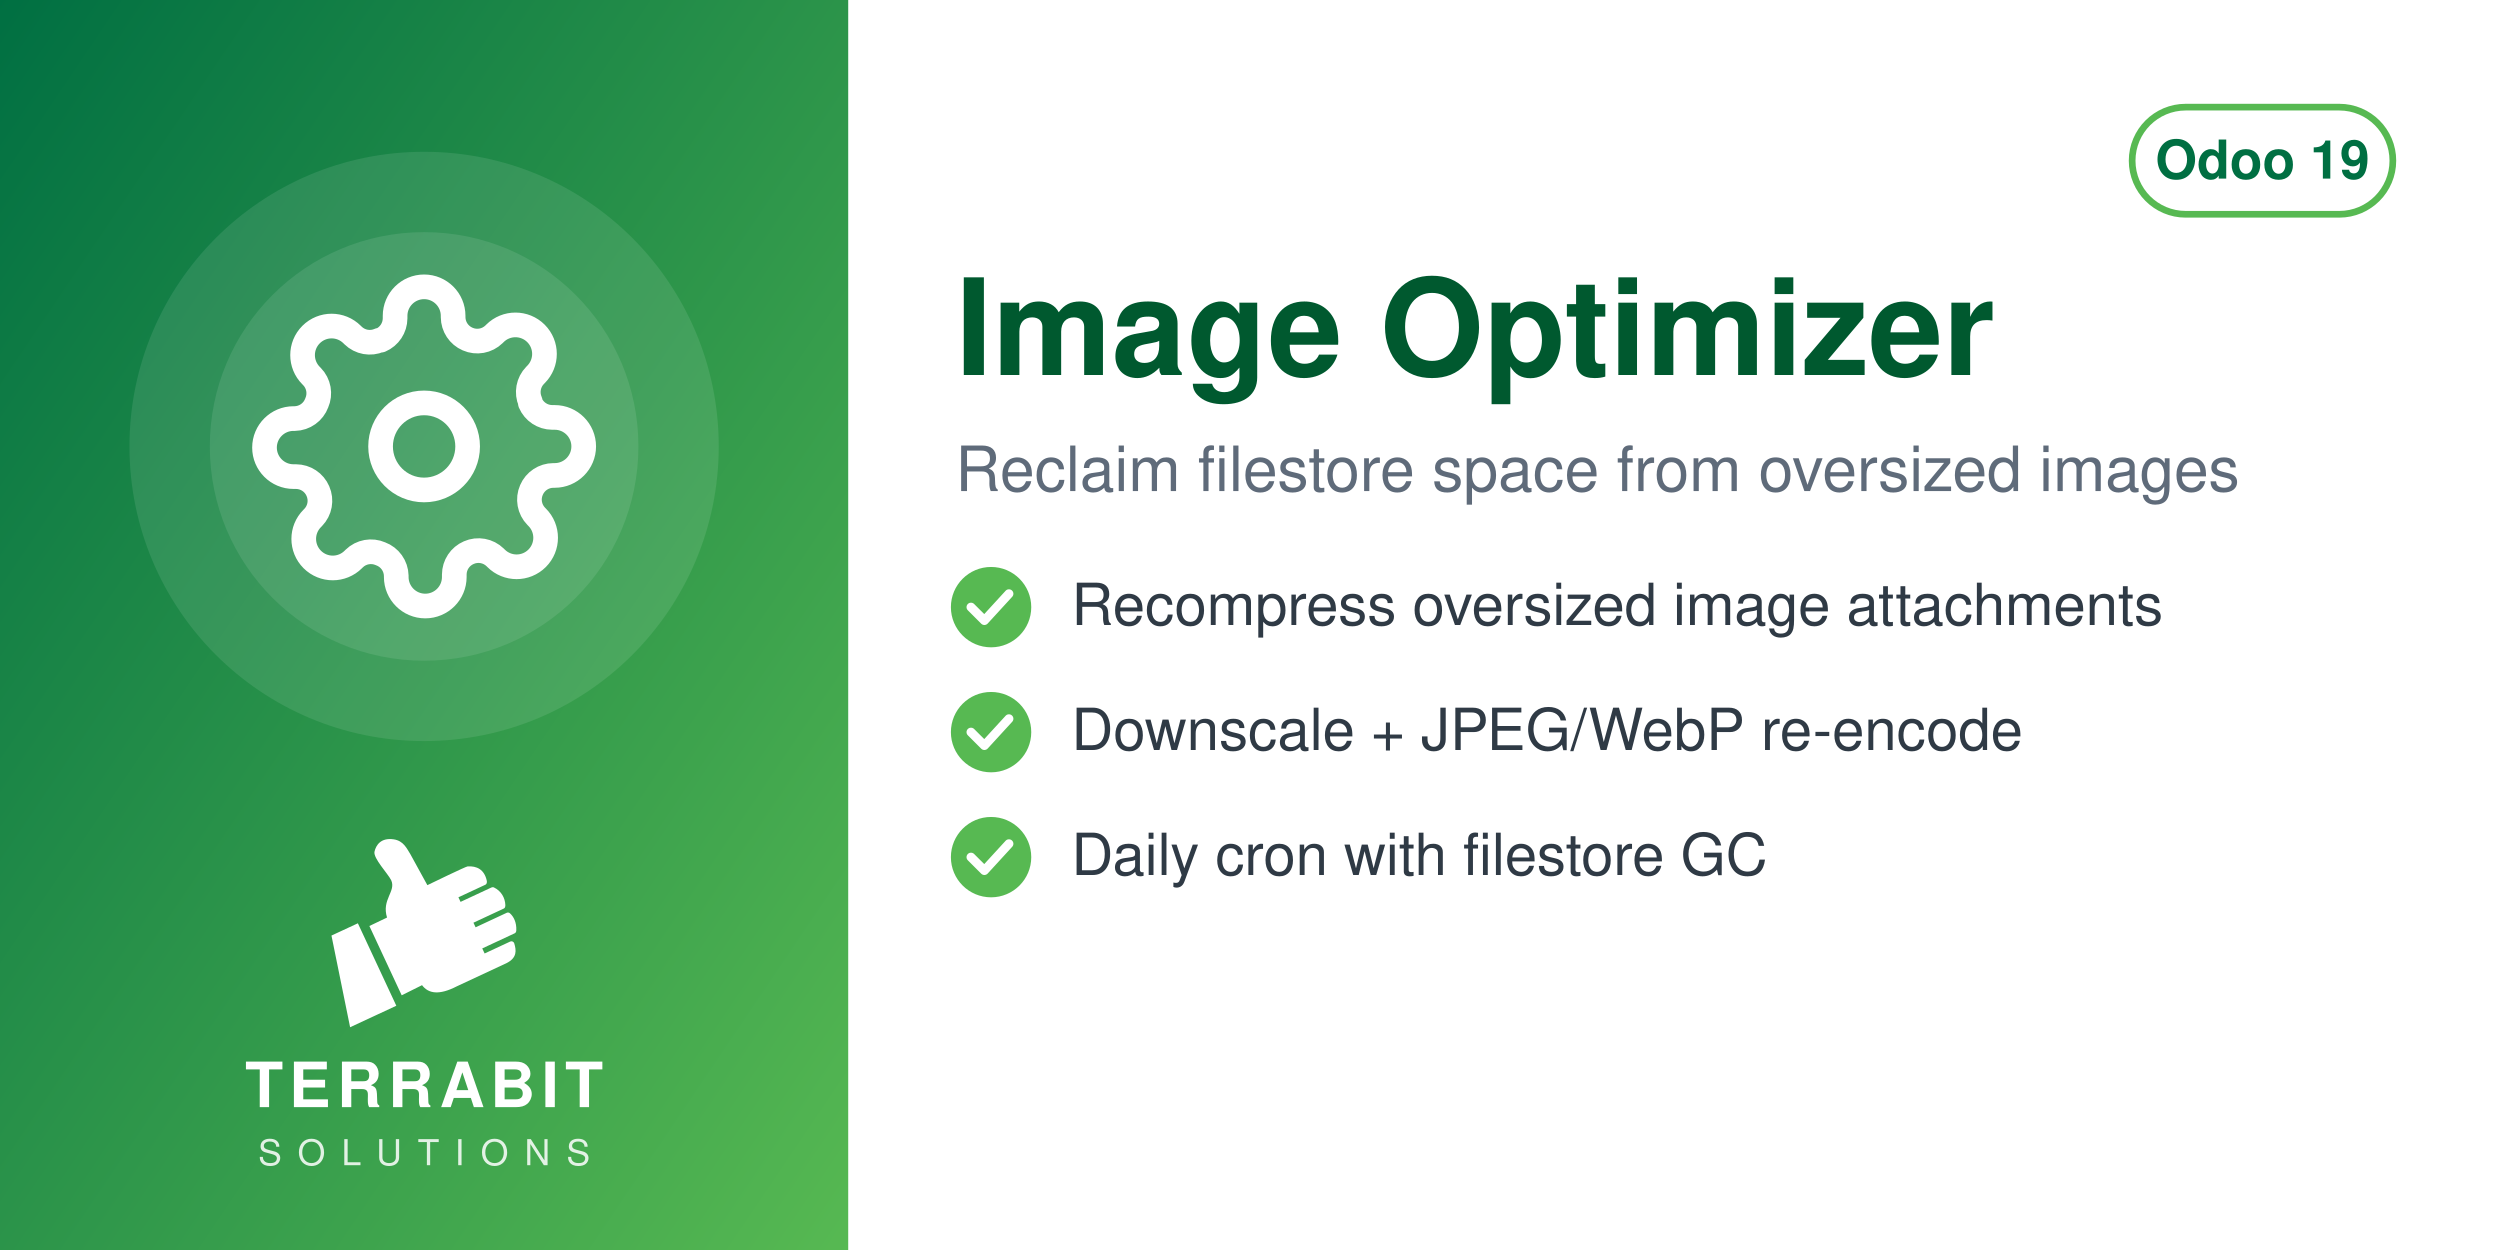
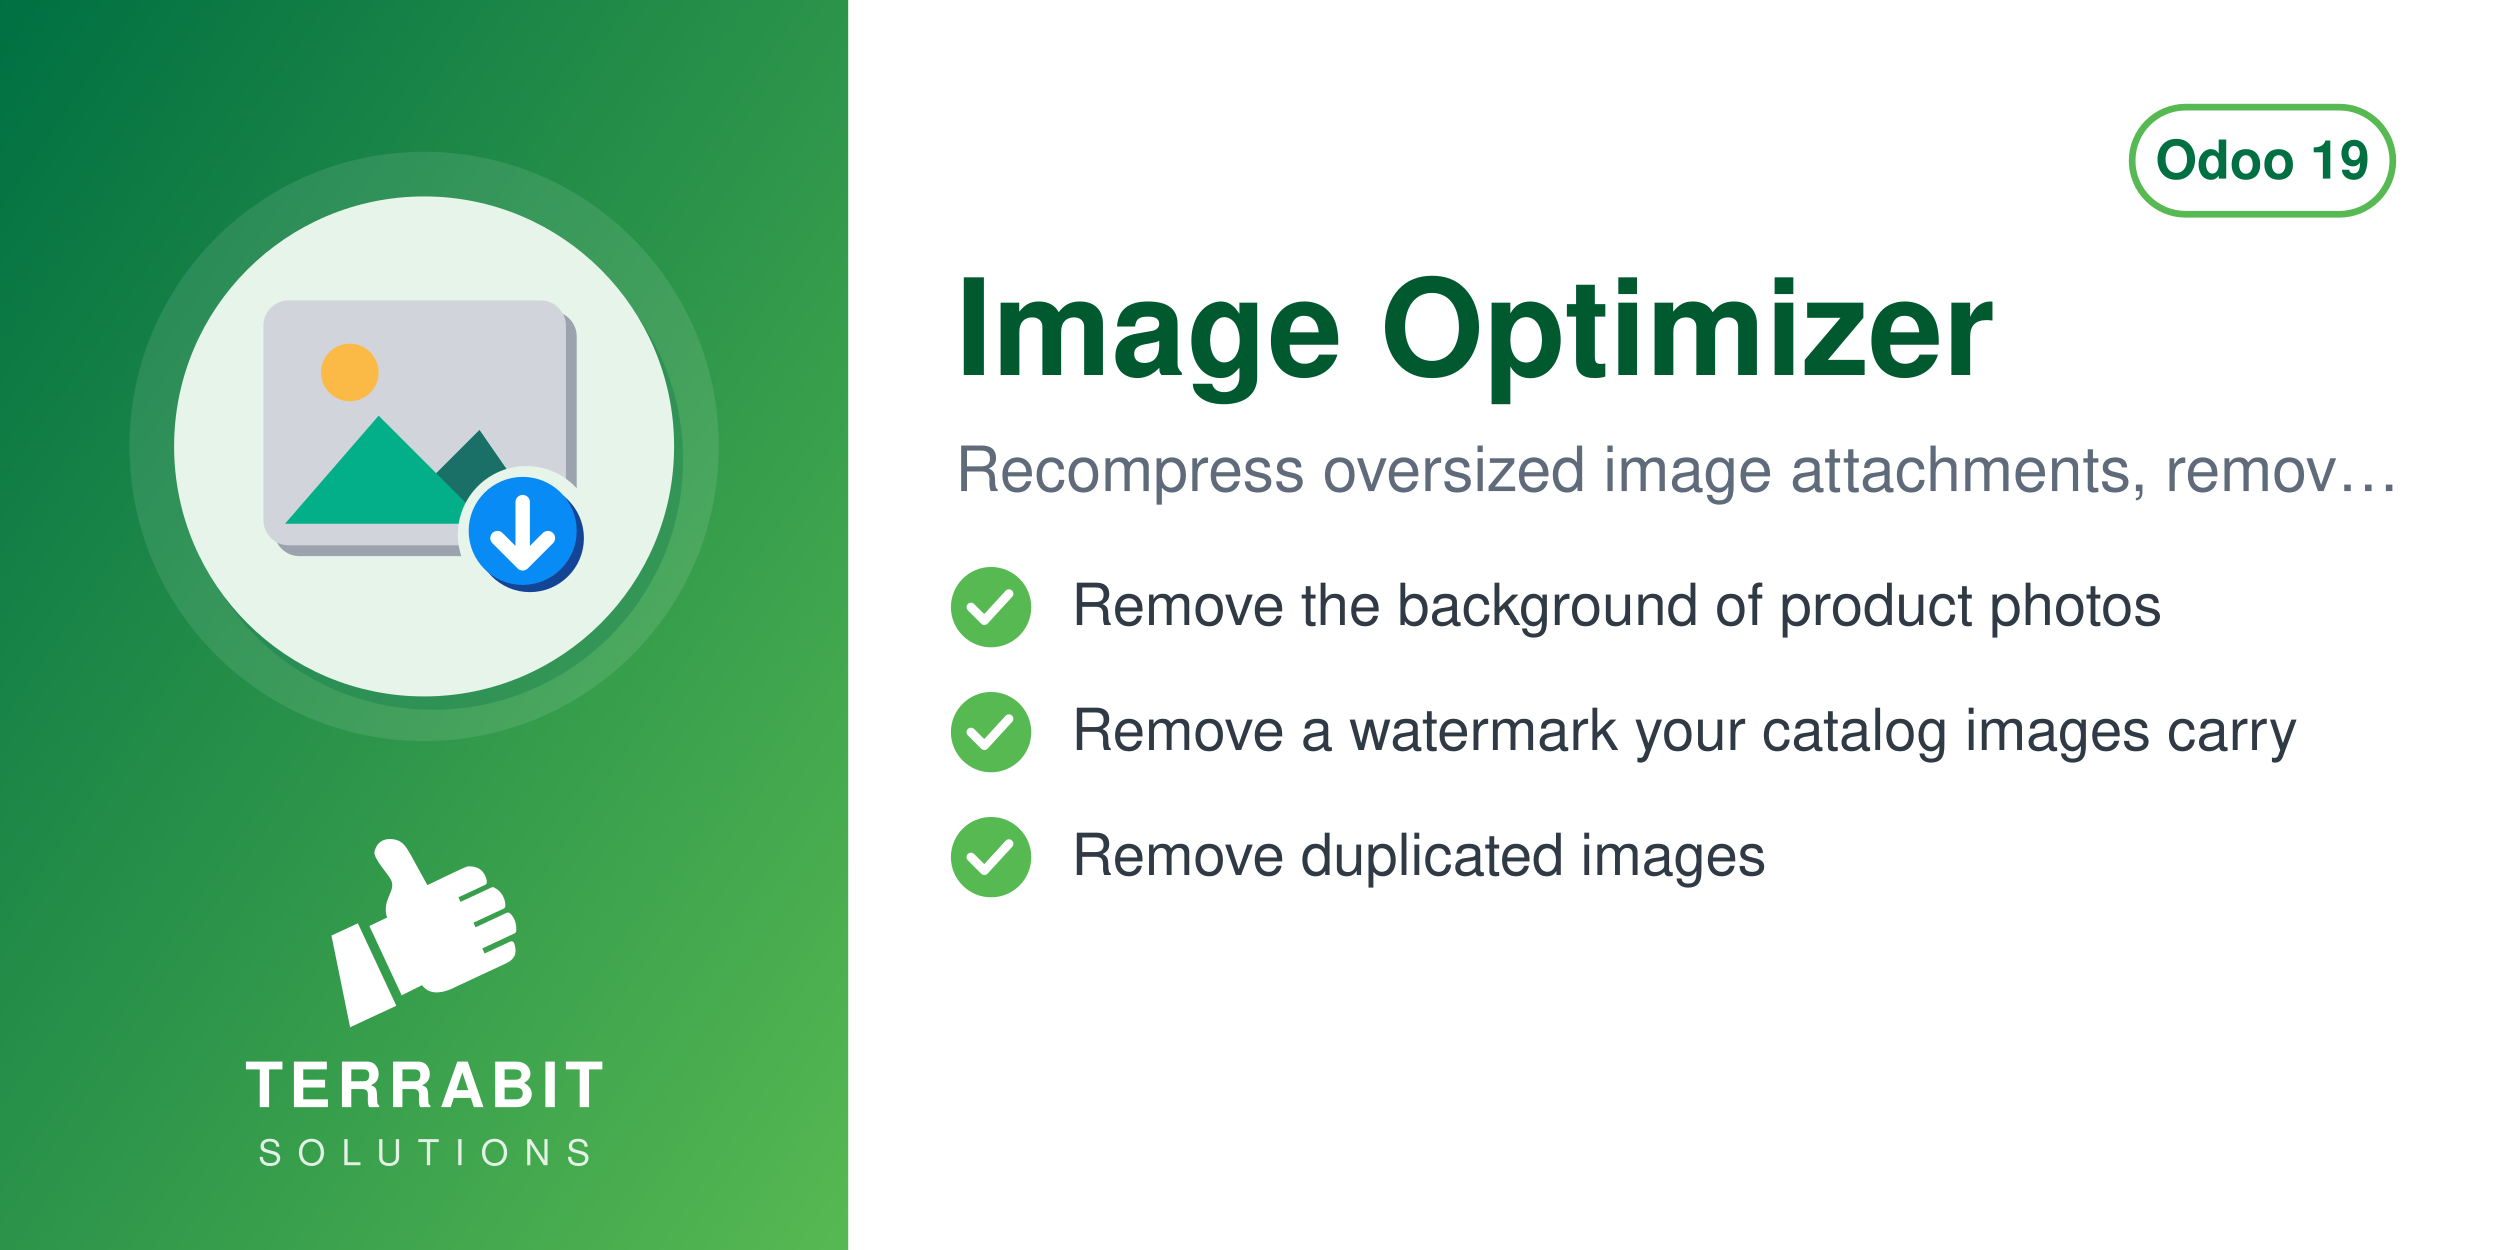
<svg xmlns="http://www.w3.org/2000/svg" width="560" height="280" viewBox="0 0 560 280">
  <defs>
    <linearGradient id="g" x1="0" y1="0" x2="1" y2="1">
      <stop offset="0" stop-color="#006F42" />
      <stop offset="1" stop-color="#57B952" />
    </linearGradient>
  </defs>
  <rect width="560" height="280" fill="#FFFFFF" />
  <rect width="190" height="280" fill="url(#g)" />
  <circle cx="95.0" cy="100" r="66" fill="white" opacity="0.10" />
-   <circle cx="95.0" cy="100" r="48" fill="white" opacity="0.10" />
-   <svg x="56.0" y="61.0" width="78" height="78" viewBox="0 0 24 24">
-     <g fill="none" stroke="white" stroke-width="1.7" stroke-linecap="round" stroke-linejoin="round">
-       <circle cx="12" cy="12" r="3" />
-       <path d="M19.4 15a1.65 1.65 0 0 0 .33 1.82l.06.06a2 2 0 1 1-2.83 2.83l-.06-.06a1.65 1.65 0 0 0-1.82-.33 1.65 1.65 0 0 0-1 1.51V21a2 2 0 0 1-4 0v-.09A1.65 1.65 0 0 0 9 19.4a1.65 1.65 0 0 0-1.82.33l-.06.06a2 2 0 1 1-2.83-2.83l.06-.06a1.65 1.65 0 0 0 .33-1.82 1.65 1.65 0 0 0-1.51-1H3a2 2 0 0 1 0-4h.09A1.65 1.65 0 0 0 4.6 9a1.65 1.65 0 0 0-.33-1.82l-.06-.06a2 2 0 1 1 2.83-2.83l.06.06a1.65 1.65 0 0 0 1.82.33H9a1.65 1.65 0 0 0 1-1.51V3a2 2 0 0 1 4 0v.09a1.65 1.65 0 0 0 1 1.51 1.65 1.65 0 0 0 1.82-.33l.06-.06a2 2 0 1 1 2.83 2.83l-.06.06a1.65 1.65 0 0 0-.33 1.82V9a1.65 1.65 0 0 0 1.51 1H21a2 2 0 0 1 0 4h-.09a1.65 1.65 0 0 0-1.51 1z" />
+   <circle cx="97.0" cy="103" r="56" fill="#006F42" opacity="0.30" />
+   <circle cx="95.0" cy="100" r="56" fill="#E6F4EA" />
+   <svg x="54.0" y="59.0" width="82" height="82" viewBox="0 0 100 100" preserveAspectRatio="xMidYMid meet">
+     <g transform="translate(2.16,-1.69) scale(0.9838)">
+       <defs>
+         <mask id="mi-cut" maskUnits="userSpaceOnUse" x="-20" y="-20" width="140" height="140">
+           <rect x="-20" y="-20" width="140" height="140" fill="#fff" />
+           <circle cx="77" cy="77" r="19" fill="#000" />
+         </mask>
+       </defs>
+       <g mask="url(#mi-cut)">
+         <g transform="translate(3,3)" fill="#9CA3AF">
+           <rect x="4" y="12" width="84" height="68" rx="7" />
+         </g>
+         <g fill="#D1D5DB">
+           <rect x="4" y="12" width="84" height="68" rx="7" />
+         </g>
+         <circle cx="28" cy="32" r="8" fill="#FBB945" />
+         <path d="M10,74 L36,44 L52,60 L64,48 L82,74z" fill="#03AF89" />
+         <path d="M52,60 L64,48 L82,74 H66z" fill="#1A6F66" />
+       </g>
+       <circle cx="78" cy="78" r="15" fill="#144496" />
+       <circle cx="76" cy="76" r="15" fill="#088BF5" />
+       <path d="M76,68 v15 M69,78 l7,7 l7,-7" fill="none" stroke="#FFFFFF" stroke-width="4" stroke-linecap="round" stroke-linejoin="round" />
    </g>
  </svg>
  <svg x="72.0" y="186" width="46" height="46" viewBox="4045 2535 3400 3400" preserveAspectRatio="xMidYMid meet">
    <path fill="#FFFFFF" d="M4648.32 4073.59l636.59 1365.17 -765.09 355.96 -308.63 -1517.87 437.13 -203.26zm725.61 1192.32l336.75 -167.88c105.65,140.85 282.69,170.72 576.82,18.8l819.92 -382.33c181.4,-90.13 164.26,-214.57 130.07,-328.43 -4.28,-14.25 -13.68,-24.81 -27.34,-30.7 -13.67,-5.89 -27.61,-5.11 -41.09,1.18l-422.32 196.93 -39.04 -83.72 538.07 -250.91c16.64,-7.76 24.7,-27.69 25.58,-46.04 6.48,-134.33 -44.36,-230.89 -105.84,-285.23 -15.2,-13.44 -35.71,-15.59 -54.12,-7l-513.92 239.64 -35.6 -76.34 506.31 -236.1c17.69,-8.25 22.52,-36.93 21.83,-56.45 -4.1,-117.31 -67.62,-232.74 -187.72,-290.66 -13.94,-6.72 -28.64,-6.36 -42.69,0.19l-511.21 238.38 -35.37 -75.86 448.98 -209.36c20.44,-9.53 25.81,-42.28 21.02,-64.32 -41.02,-189.07 -167.92,-247.8 -318.14,-237.87 -29.39,1.94 -589.86,273.16 -665.95,310.54l-281.84 -513.57c-59.06,-93.13 -112.7,-221.7 -276.47,-245.13 -211.24,-30.22 -291.56,94.38 -316.89,203.13 -25.32,108.75 223.84,365.99 276.05,473.69 85.52,184.27 -161.86,318.11 -68.41,617.99l-292.54 139.94 535.09 1147.51z" />
  </svg>
  <text x="95.0" y="248" text-anchor="middle" font-family="Helvetica,Arial,sans-serif" font-size="14" font-weight="800" letter-spacing="1.4" fill="white">TERRABIT</text>
  <text x="95.0" y="261" text-anchor="middle" font-family="Helvetica,Arial,sans-serif" font-size="8" font-weight="500" letter-spacing="3.6" fill="white" opacity="0.85">SOLUTIONS</text>
  <g>
    <rect x="477.6" y="24" width="58.4" height="24" rx="12" fill="none" stroke="#57B952" stroke-width="1.5" />
    <text x="506.8" y="40" text-anchor="middle" font-family="Helvetica,Arial,sans-serif" font-size="12" font-weight="700" fill="#006F42">Odoo 19</text>
  </g>
  <text x="214" y="84" font-family="Helvetica,Arial,sans-serif" font-size="30" font-weight="700" fill="#00592F">Image Optimizer</text>
-   <text x="214" y="110" font-family="Helvetica,Arial,sans-serif" font-size="14" fill="#5F6B7A">Reclaim filestore space from oversized images</text>
+   <text x="214" y="110" font-family="Helvetica,Arial,sans-serif" font-size="14" fill="#5F6B7A">Recompress oversized image attachments, remov…</text>
  <circle cx="222" cy="136" r="9" fill="#57B952" />
  <path d="M217.5 136 l3 3 l5.5 -6" fill="none" stroke="white" stroke-width="2" stroke-linecap="round" stroke-linejoin="round" />
-   <text x="240" y="140" font-family="Helvetica,Arial,sans-serif" font-size="13" fill="#2F3A45">Recompress oversized image attachments</text>
+   <text x="240" y="140" font-family="Helvetica,Arial,sans-serif" font-size="13" fill="#2F3A45">Remove the background of product photos</text>
  <circle cx="222" cy="164" r="9" fill="#57B952" />
  <path d="M217.5 164 l3 3 l5.5 -6" fill="none" stroke="white" stroke-width="2" stroke-linecap="round" stroke-linejoin="round" />
-   <text x="240" y="168" font-family="Helvetica,Arial,sans-serif" font-size="13" fill="#2F3A45">Downscale + JPEG/WebP re-encode</text>
+   <text x="240" y="168" font-family="Helvetica,Arial,sans-serif" font-size="13" fill="#2F3A45">Remove a watermark your catalog images carry</text>
  <circle cx="222" cy="192" r="9" fill="#57B952" />
  <path d="M217.5 192 l3 3 l5.5 -6" fill="none" stroke="white" stroke-width="2" stroke-linecap="round" stroke-linejoin="round" />
-   <text x="240" y="196" font-family="Helvetica,Arial,sans-serif" font-size="13" fill="#2F3A45">Daily cron with filestore GC</text>
+   <text x="240" y="196" font-family="Helvetica,Arial,sans-serif" font-size="13" fill="#2F3A45">Remove duplicated images</text>
</svg>
